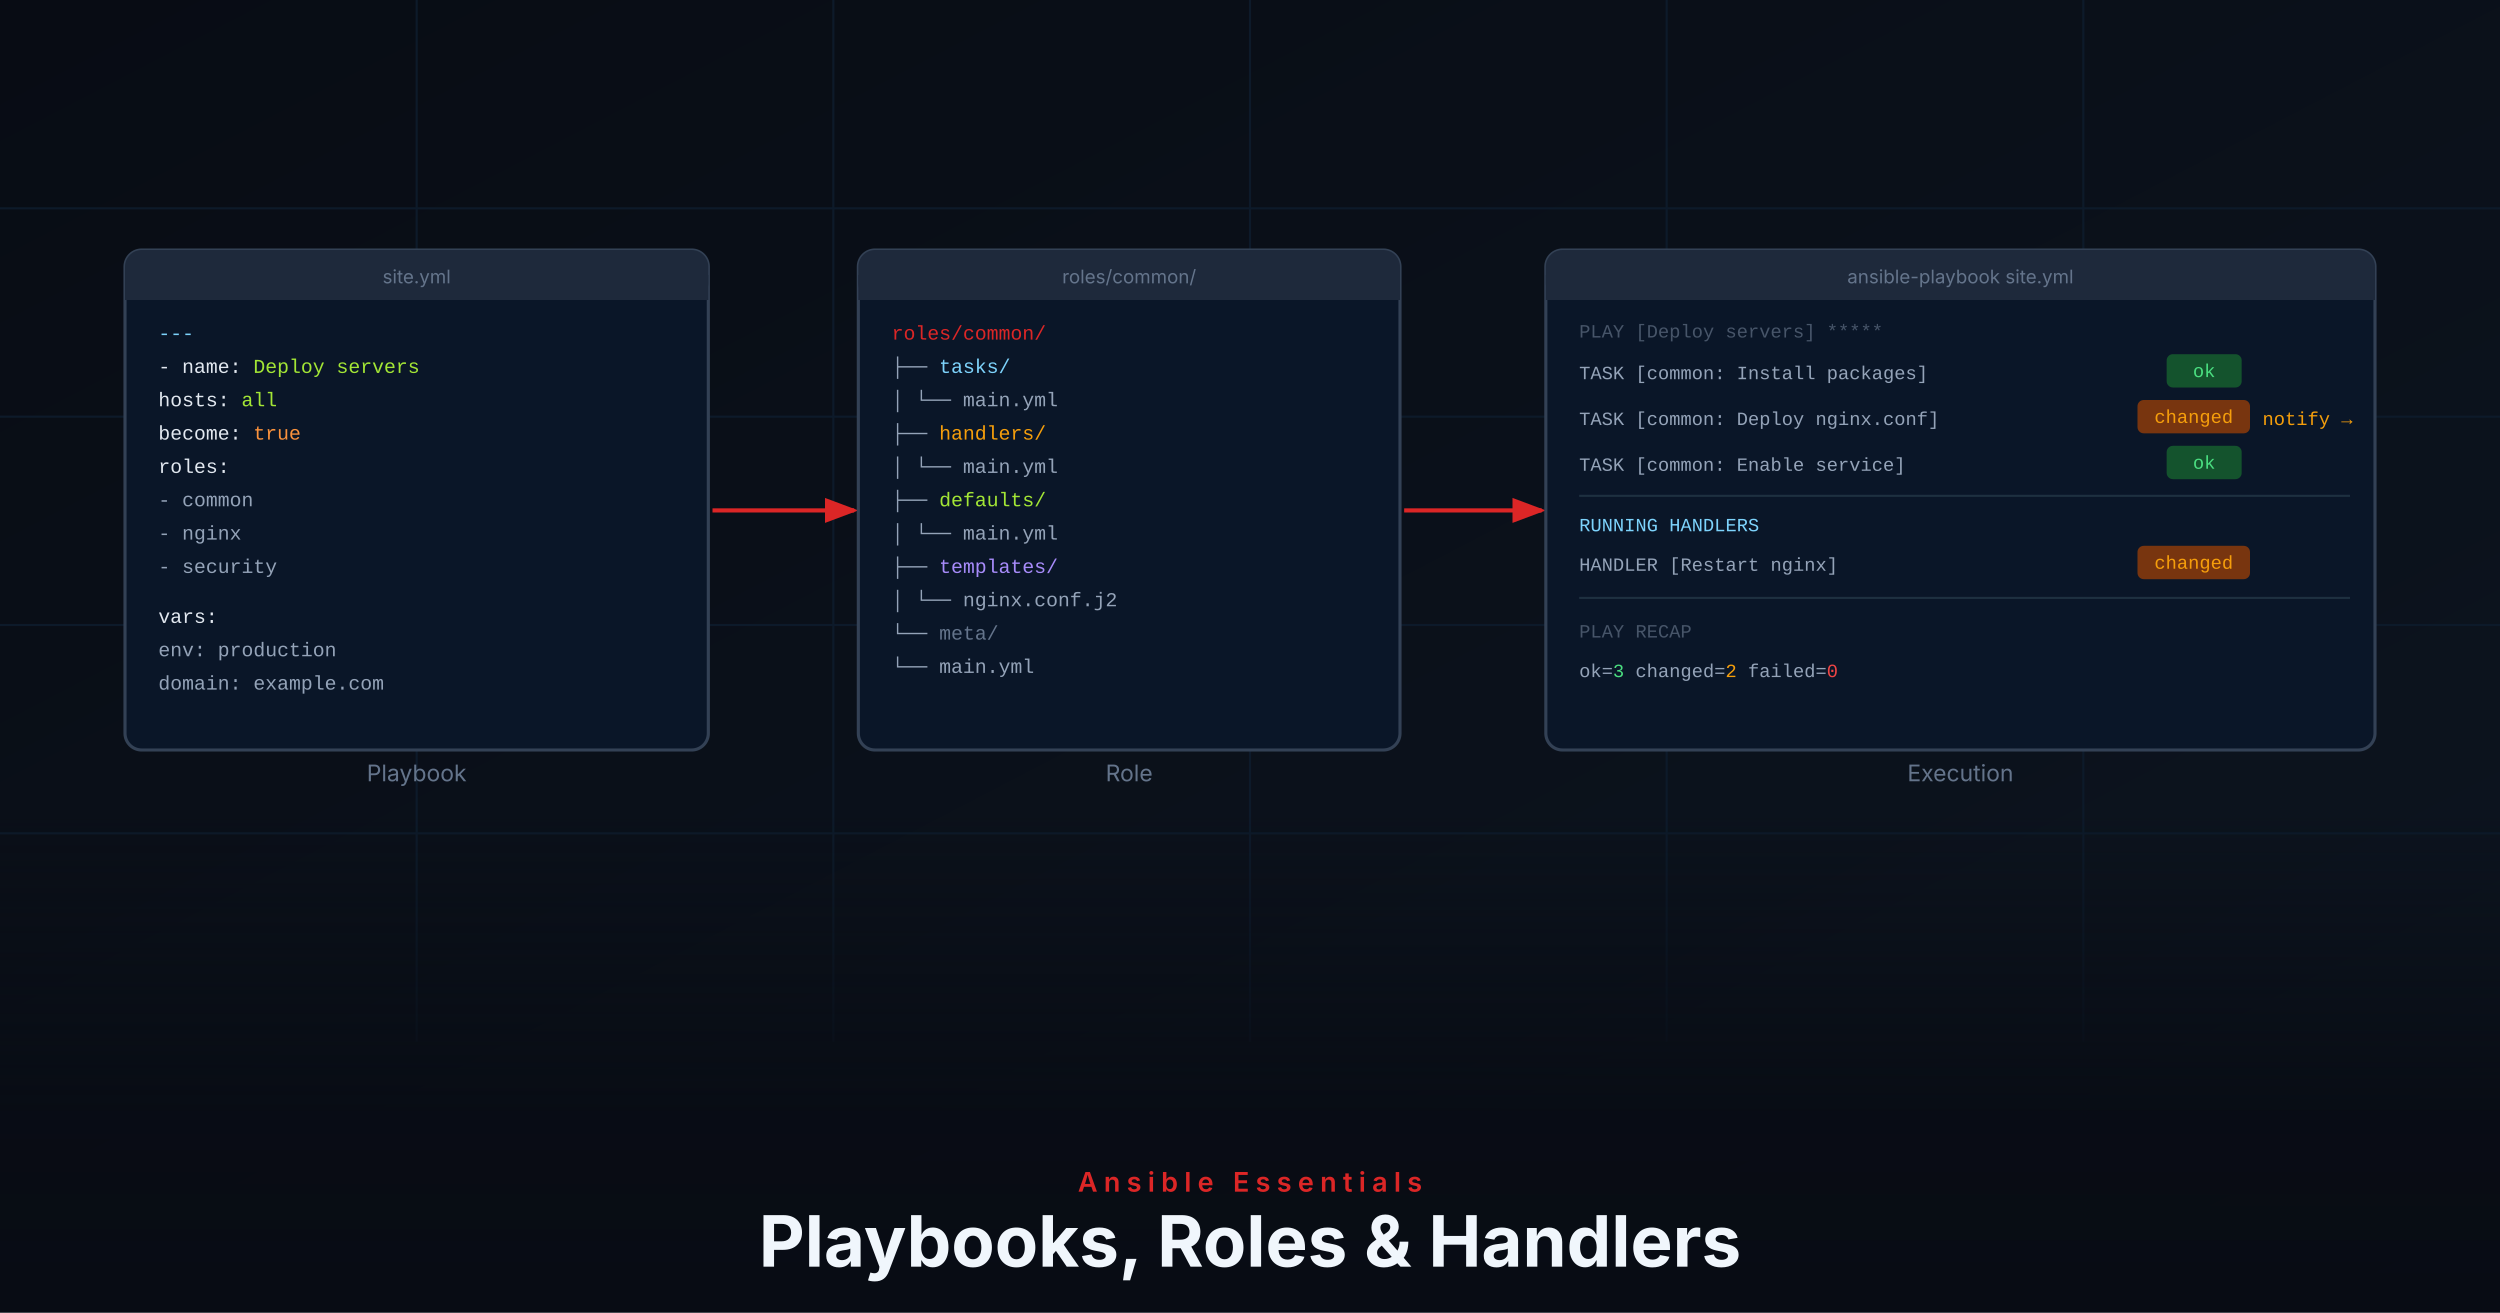
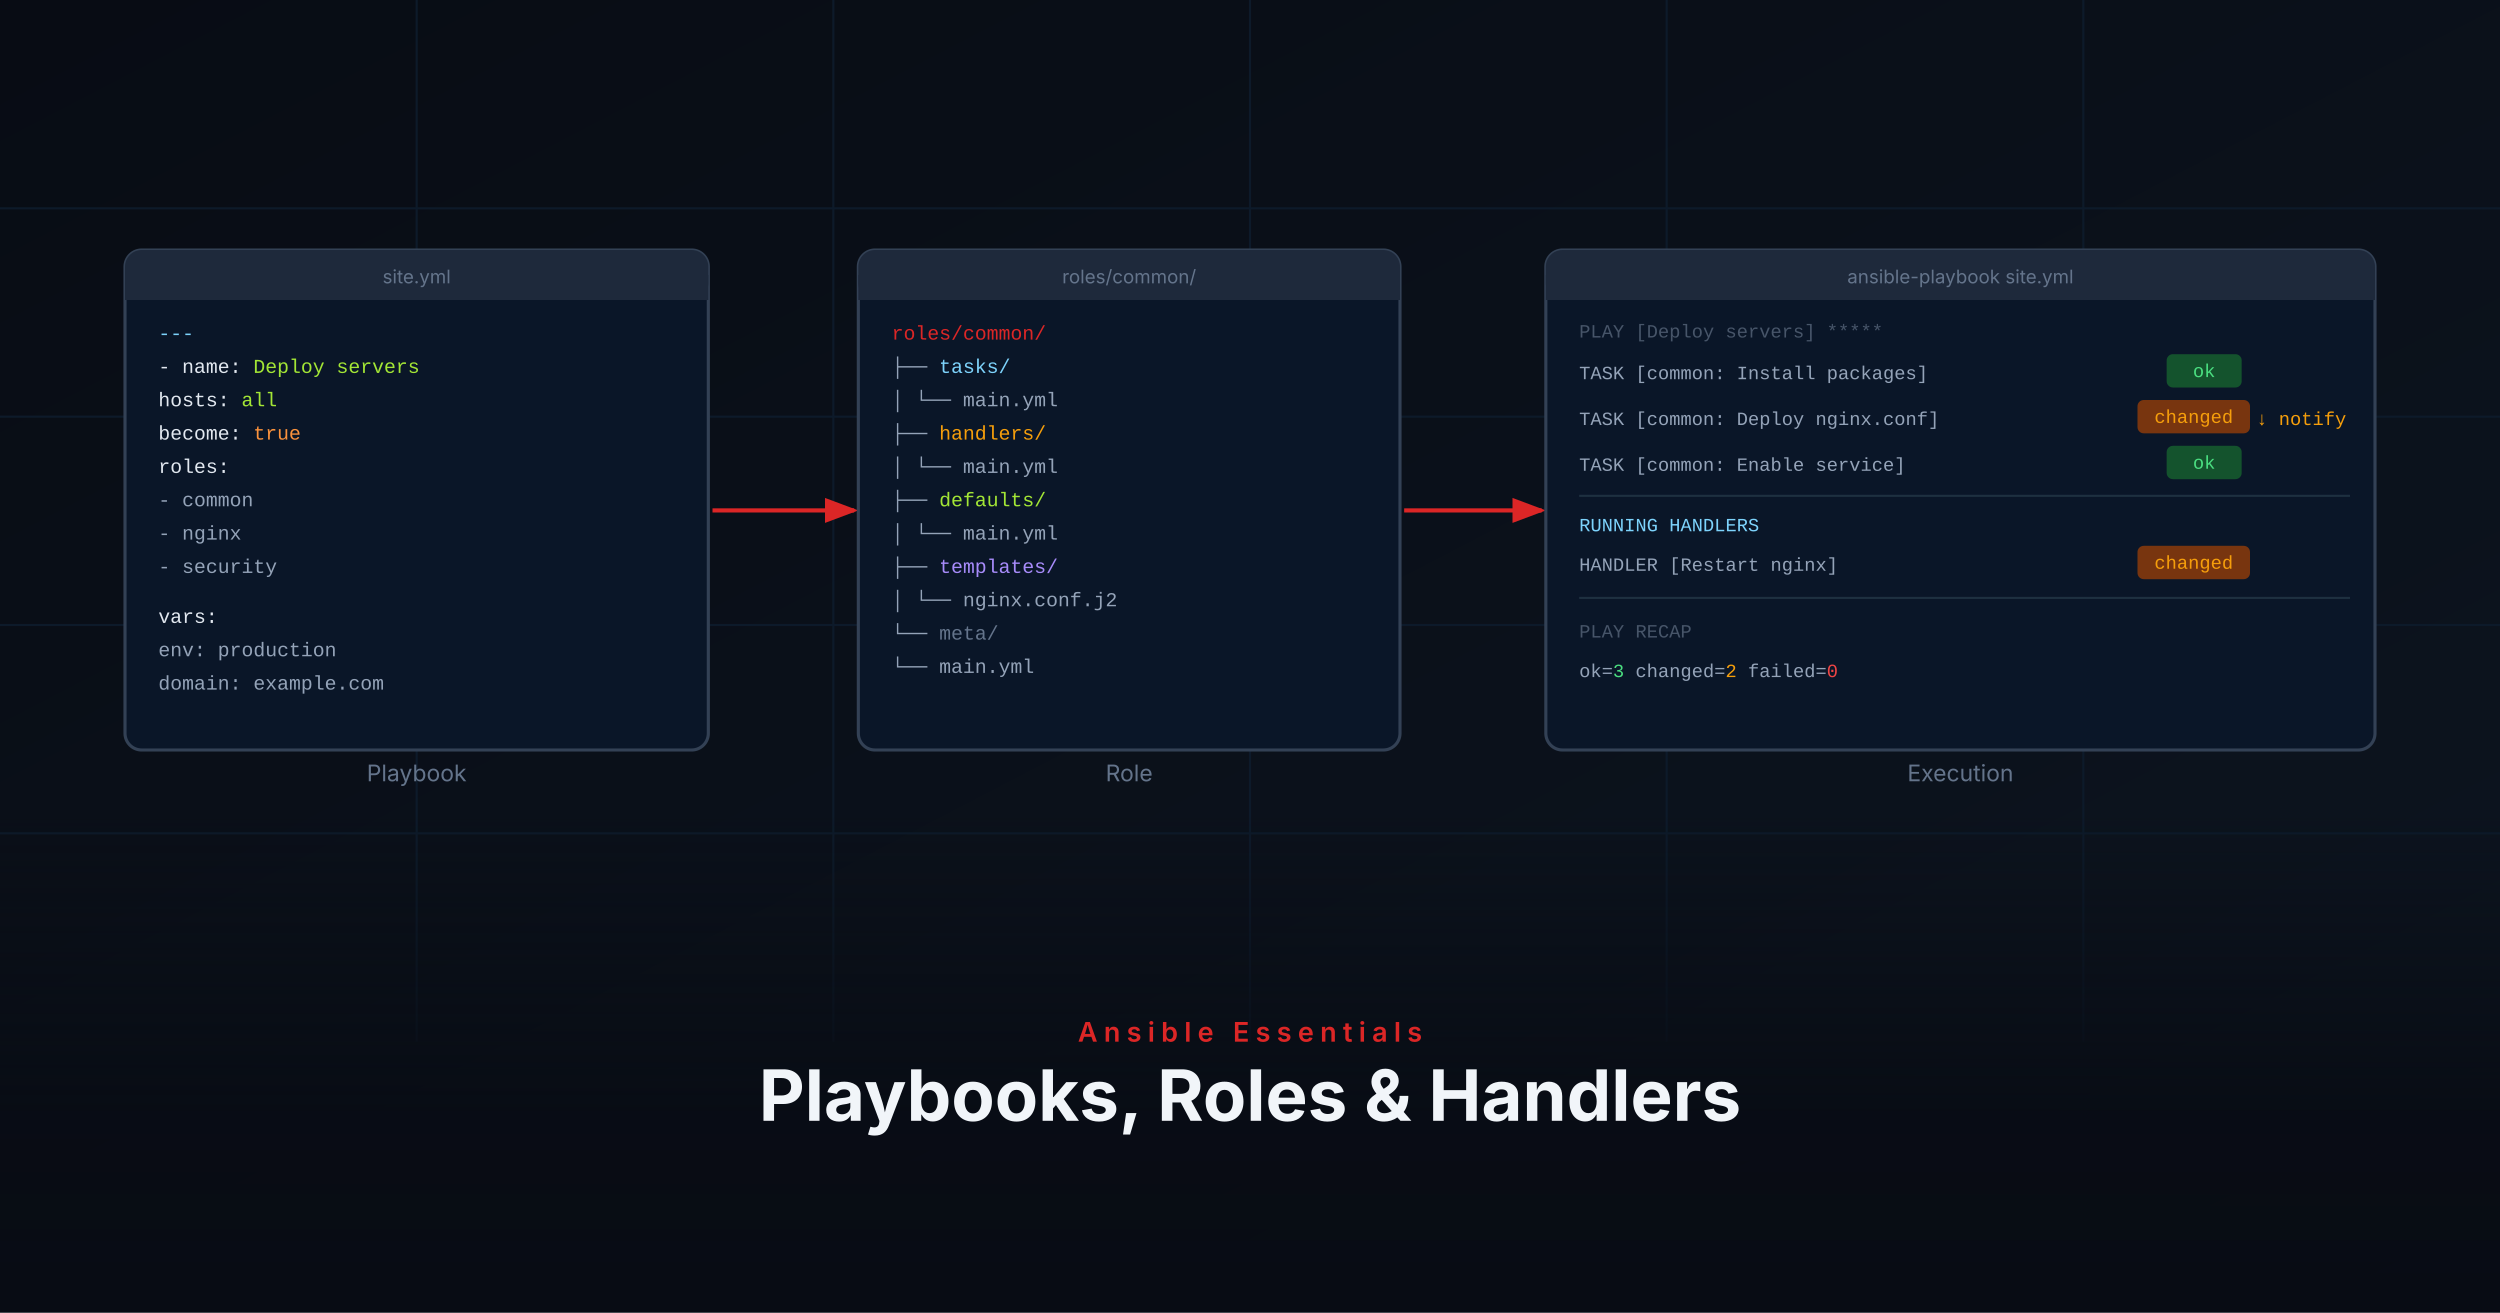
<svg xmlns="http://www.w3.org/2000/svg" viewBox="0 0 1200 630" width="1200" height="630" font-family="system-ui,-apple-system,BlinkMacSystemFont,'Segoe UI',sans-serif">
  <defs>
    <linearGradient id="bg" x1="0" y1="0" x2="1" y2="1">
      <stop offset="0%" stop-color="#080c14" />
      <stop offset="100%" stop-color="#0d1520" />
    </linearGradient>
    <linearGradient id="textbg" x1="0" y1="0" x2="0" y2="1">
      <stop offset="0%" stop-color="#080c14" stop-opacity="0" />
      <stop offset="60%" stop-color="#080c14" stop-opacity="0.93" />
      <stop offset="100%" stop-color="#080c14" stop-opacity="1" />
    </linearGradient>
    <marker id="arr" markerWidth="8" markerHeight="6" refX="7" refY="3" orient="auto">
      <polygon points="0,0 8,3 0,6" fill="#dc2626" />
    </marker>
    <marker id="arr-notify" markerWidth="8" markerHeight="6" refX="7" refY="3" orient="auto">
      <polygon points="0,0 8,3 0,6" fill="#f59e0b" />
    </marker>
  </defs>
  <rect width="1200" height="630" fill="url(#bg)" />
  <g stroke="#0d1a2a" stroke-width="1">
    <line x1="0" y1="100" x2="1200" y2="100" />
    <line x1="0" y1="200" x2="1200" y2="200" />
    <line x1="0" y1="300" x2="1200" y2="300" />
    <line x1="0" y1="400" x2="1200" y2="400" />
    <line x1="200" y1="0" x2="200" y2="500" />
    <line x1="400" y1="0" x2="400" y2="500" />
    <line x1="600" y1="0" x2="600" y2="500" />
    <line x1="800" y1="0" x2="800" y2="500" />
    <line x1="1000" y1="0" x2="1000" y2="500" />
  </g>
  <rect x="60" y="120" width="280" height="240" fill="#0a1628" stroke="#334155" stroke-width="1.5" rx="8" />
  <rect x="60" y="120" width="280" height="24" fill="#1e293b" rx="8" />
  <rect x="60" y="132" width="280" height="12" fill="#1e293b" />
  <text x="200" y="136" text-anchor="middle" font-size="9" fill="#64748b">site.yml</text>
  <g font-family="'Courier New',monospace" font-size="9.5">
    <text x="76" y="163" fill="#7dd3fc">---</text>
    <text x="76" y="179" fill="#e2e8f0">- name: <tspan fill="#a3e635">Deploy servers</tspan>
    </text>
    <text x="76" y="195" fill="#e2e8f0">  hosts: <tspan fill="#a3e635">all</tspan>
    </text>
    <text x="76" y="211" fill="#e2e8f0">  become: <tspan fill="#fb923c">true</tspan>
    </text>
    <text x="76" y="227" fill="#e2e8f0">  roles:</text>
    <text x="76" y="243" fill="#94a3b8">    - common</text>
    <text x="76" y="259" fill="#94a3b8">    - nginx</text>
    <text x="76" y="275" fill="#94a3b8">    - security</text>
    <text x="76" y="299" fill="#e2e8f0">  vars:</text>
    <text x="76" y="315" fill="#94a3b8">    env: production</text>
    <text x="76" y="331" fill="#94a3b8">    domain: example.com</text>
  </g>
  <text x="200" y="375" text-anchor="middle" font-size="11" fill="#64748b">Playbook</text>
  <path d="M 342,245 L 410,245" fill="none" stroke="#dc2626" stroke-width="2" marker-end="url(#arr)" />
  <rect x="412" y="120" width="260" height="240" fill="#0a1628" stroke="#334155" stroke-width="1.5" rx="8" />
  <rect x="412" y="120" width="260" height="24" fill="#1e293b" rx="8" />
  <rect x="412" y="132" width="260" height="12" fill="#1e293b" />
  <text x="542" y="136" text-anchor="middle" font-size="9" fill="#64748b">roles/common/</text>
  <g font-family="'Courier New',monospace" font-size="9.5" fill="#94a3b8">
    <text x="428" y="163" fill="#dc2626">roles/common/</text>
    <text x="428" y="179">├── <tspan fill="#7dd3fc">tasks/</tspan>
    </text>
    <text x="428" y="195">│   └── main.yml</text>
    <text x="428" y="211">├── <tspan fill="#f59e0b">handlers/</tspan>
    </text>
    <text x="428" y="227">│   └── main.yml</text>
    <text x="428" y="243">├── <tspan fill="#a3e635">defaults/</tspan>
    </text>
    <text x="428" y="259">│   └── main.yml</text>
    <text x="428" y="275">├── <tspan fill="#a78bfa">templates/</tspan>
    </text>
    <text x="428" y="291">│   └── nginx.conf.j2</text>
    <text x="428" y="307">└── <tspan fill="#64748b">meta/</tspan>
    </text>
    <text x="428" y="323">    └── main.yml</text>
  </g>
  <text x="542" y="375" text-anchor="middle" font-size="11" fill="#64748b">Role</text>
  <path d="M 674,245 L 740,245" fill="none" stroke="#dc2626" stroke-width="2" marker-end="url(#arr)" />
  <rect x="742" y="120" width="398" height="240" fill="#0a1628" stroke="#334155" stroke-width="1.5" rx="8" />
  <rect x="742" y="120" width="398" height="24" fill="#1e293b" rx="8" />
  <rect x="742" y="132" width="398" height="12" fill="#1e293b" />
  <text x="941" y="136" text-anchor="middle" font-size="9" fill="#64748b">ansible-playbook site.yml</text>
  <g font-family="'Courier New',monospace" font-size="9">
    <text x="758" y="162" fill="#475569">PLAY [Deploy servers] *****</text>
    <text x="758" y="182" fill="#94a3b8">TASK [common: Install packages]</text>
    <rect x="1040" y="170" width="36" height="16" fill="#14532d" rx="3" />
    <text x="1058" y="181" text-anchor="middle" font-size="9" fill="#4ade80">ok</text>
    <text x="758" y="204" fill="#94a3b8">TASK [common: Deploy nginx.conf]</text>
    <rect x="1026" y="192" width="54" height="16" fill="#78350f" rx="3" />
    <text x="1053" y="203" text-anchor="middle" font-size="9" fill="#f59e0b">changed</text>
-     <text x="1086" y="204" fill="#f59e0b" font-size="9"> notify →</text>
+     <text x="1083" y="204" fill="#f59e0b" font-size="9">↓ notify</text>
    <text x="758" y="226" fill="#94a3b8">TASK [common: Enable service]</text>
    <rect x="1040" y="214" width="36" height="16" fill="#14532d" rx="3" />
    <text x="1058" y="225" text-anchor="middle" font-size="9" fill="#4ade80">ok</text>
    <line x1="758" y1="238" x2="1128" y2="238" stroke="#1e3040" stroke-width="1" />
    <text x="758" y="255" fill="#7dd3fc">RUNNING HANDLERS</text>
    <text x="758" y="274" fill="#94a3b8">HANDLER [Restart nginx]</text>
    <rect x="1026" y="262" width="54" height="16" fill="#78350f" rx="3" />
    <text x="1053" y="273" text-anchor="middle" font-size="9" fill="#f59e0b">changed</text>
    <line x1="758" y1="287" x2="1128" y2="287" stroke="#1e3040" stroke-width="1" />
    <text x="758" y="306" fill="#475569">PLAY RECAP</text>
    <text x="758" y="325" fill="#94a3b8">ok=<tspan fill="#4ade80">3</tspan>  changed=<tspan fill="#f59e0b">2</tspan>  failed=<tspan fill="#ef4444">0</tspan>
    </text>
  </g>
  <text x="941" y="375" text-anchor="middle" font-size="11" fill="#64748b">Execution</text>
  <rect x="0" y="390" width="1200" height="240" fill="url(#textbg)" />
-   <text x="600" y="572" text-anchor="middle" font-size="13" fill="#dc2626" letter-spacing="3" font-weight="600">Ansible Essentials</text>
-   <text x="600" y="608" text-anchor="middle" font-size="34" font-weight="700" fill="#f0f6fc">Playbooks, Roles &amp; Handlers</text>
+   <text x="600" y="500" text-anchor="middle" font-size="13" fill="#dc2626" letter-spacing="3" font-weight="600">Ansible Essentials</text>
+   <text x="600" y="538" text-anchor="middle" font-size="34" font-weight="700" fill="#f1f5f9">Playbooks, Roles &amp; Handlers</text>
</svg>
